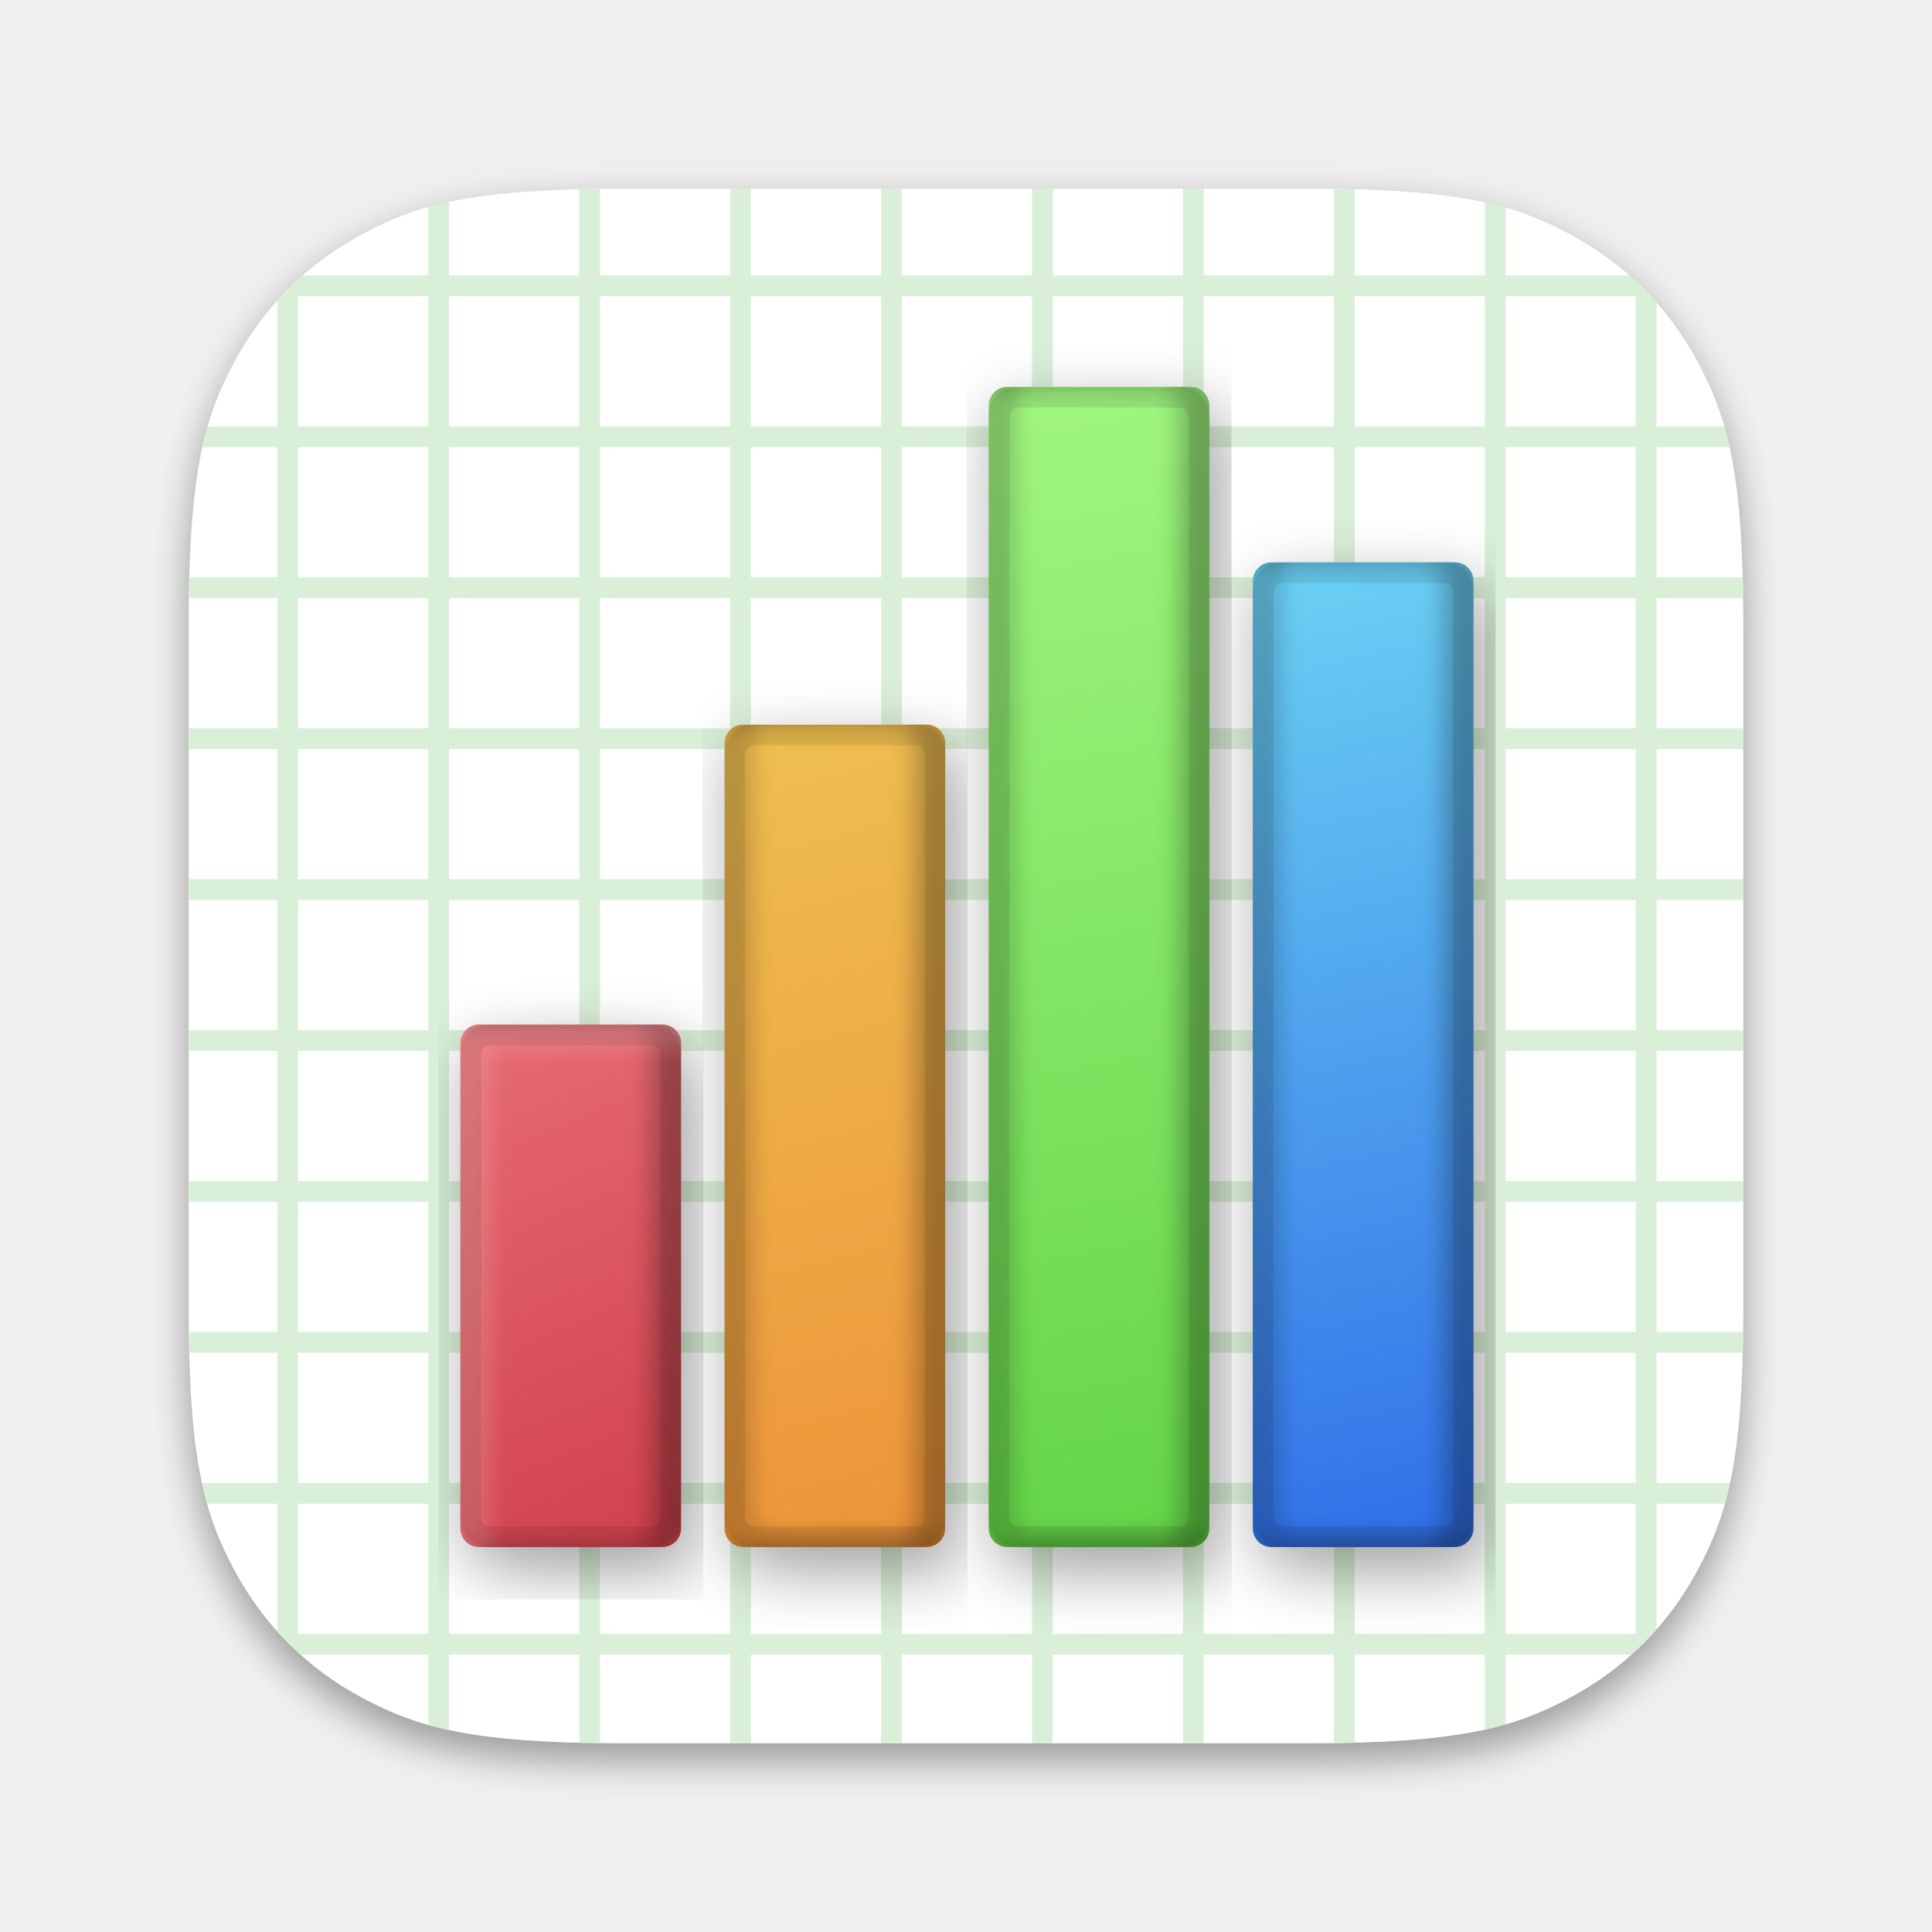
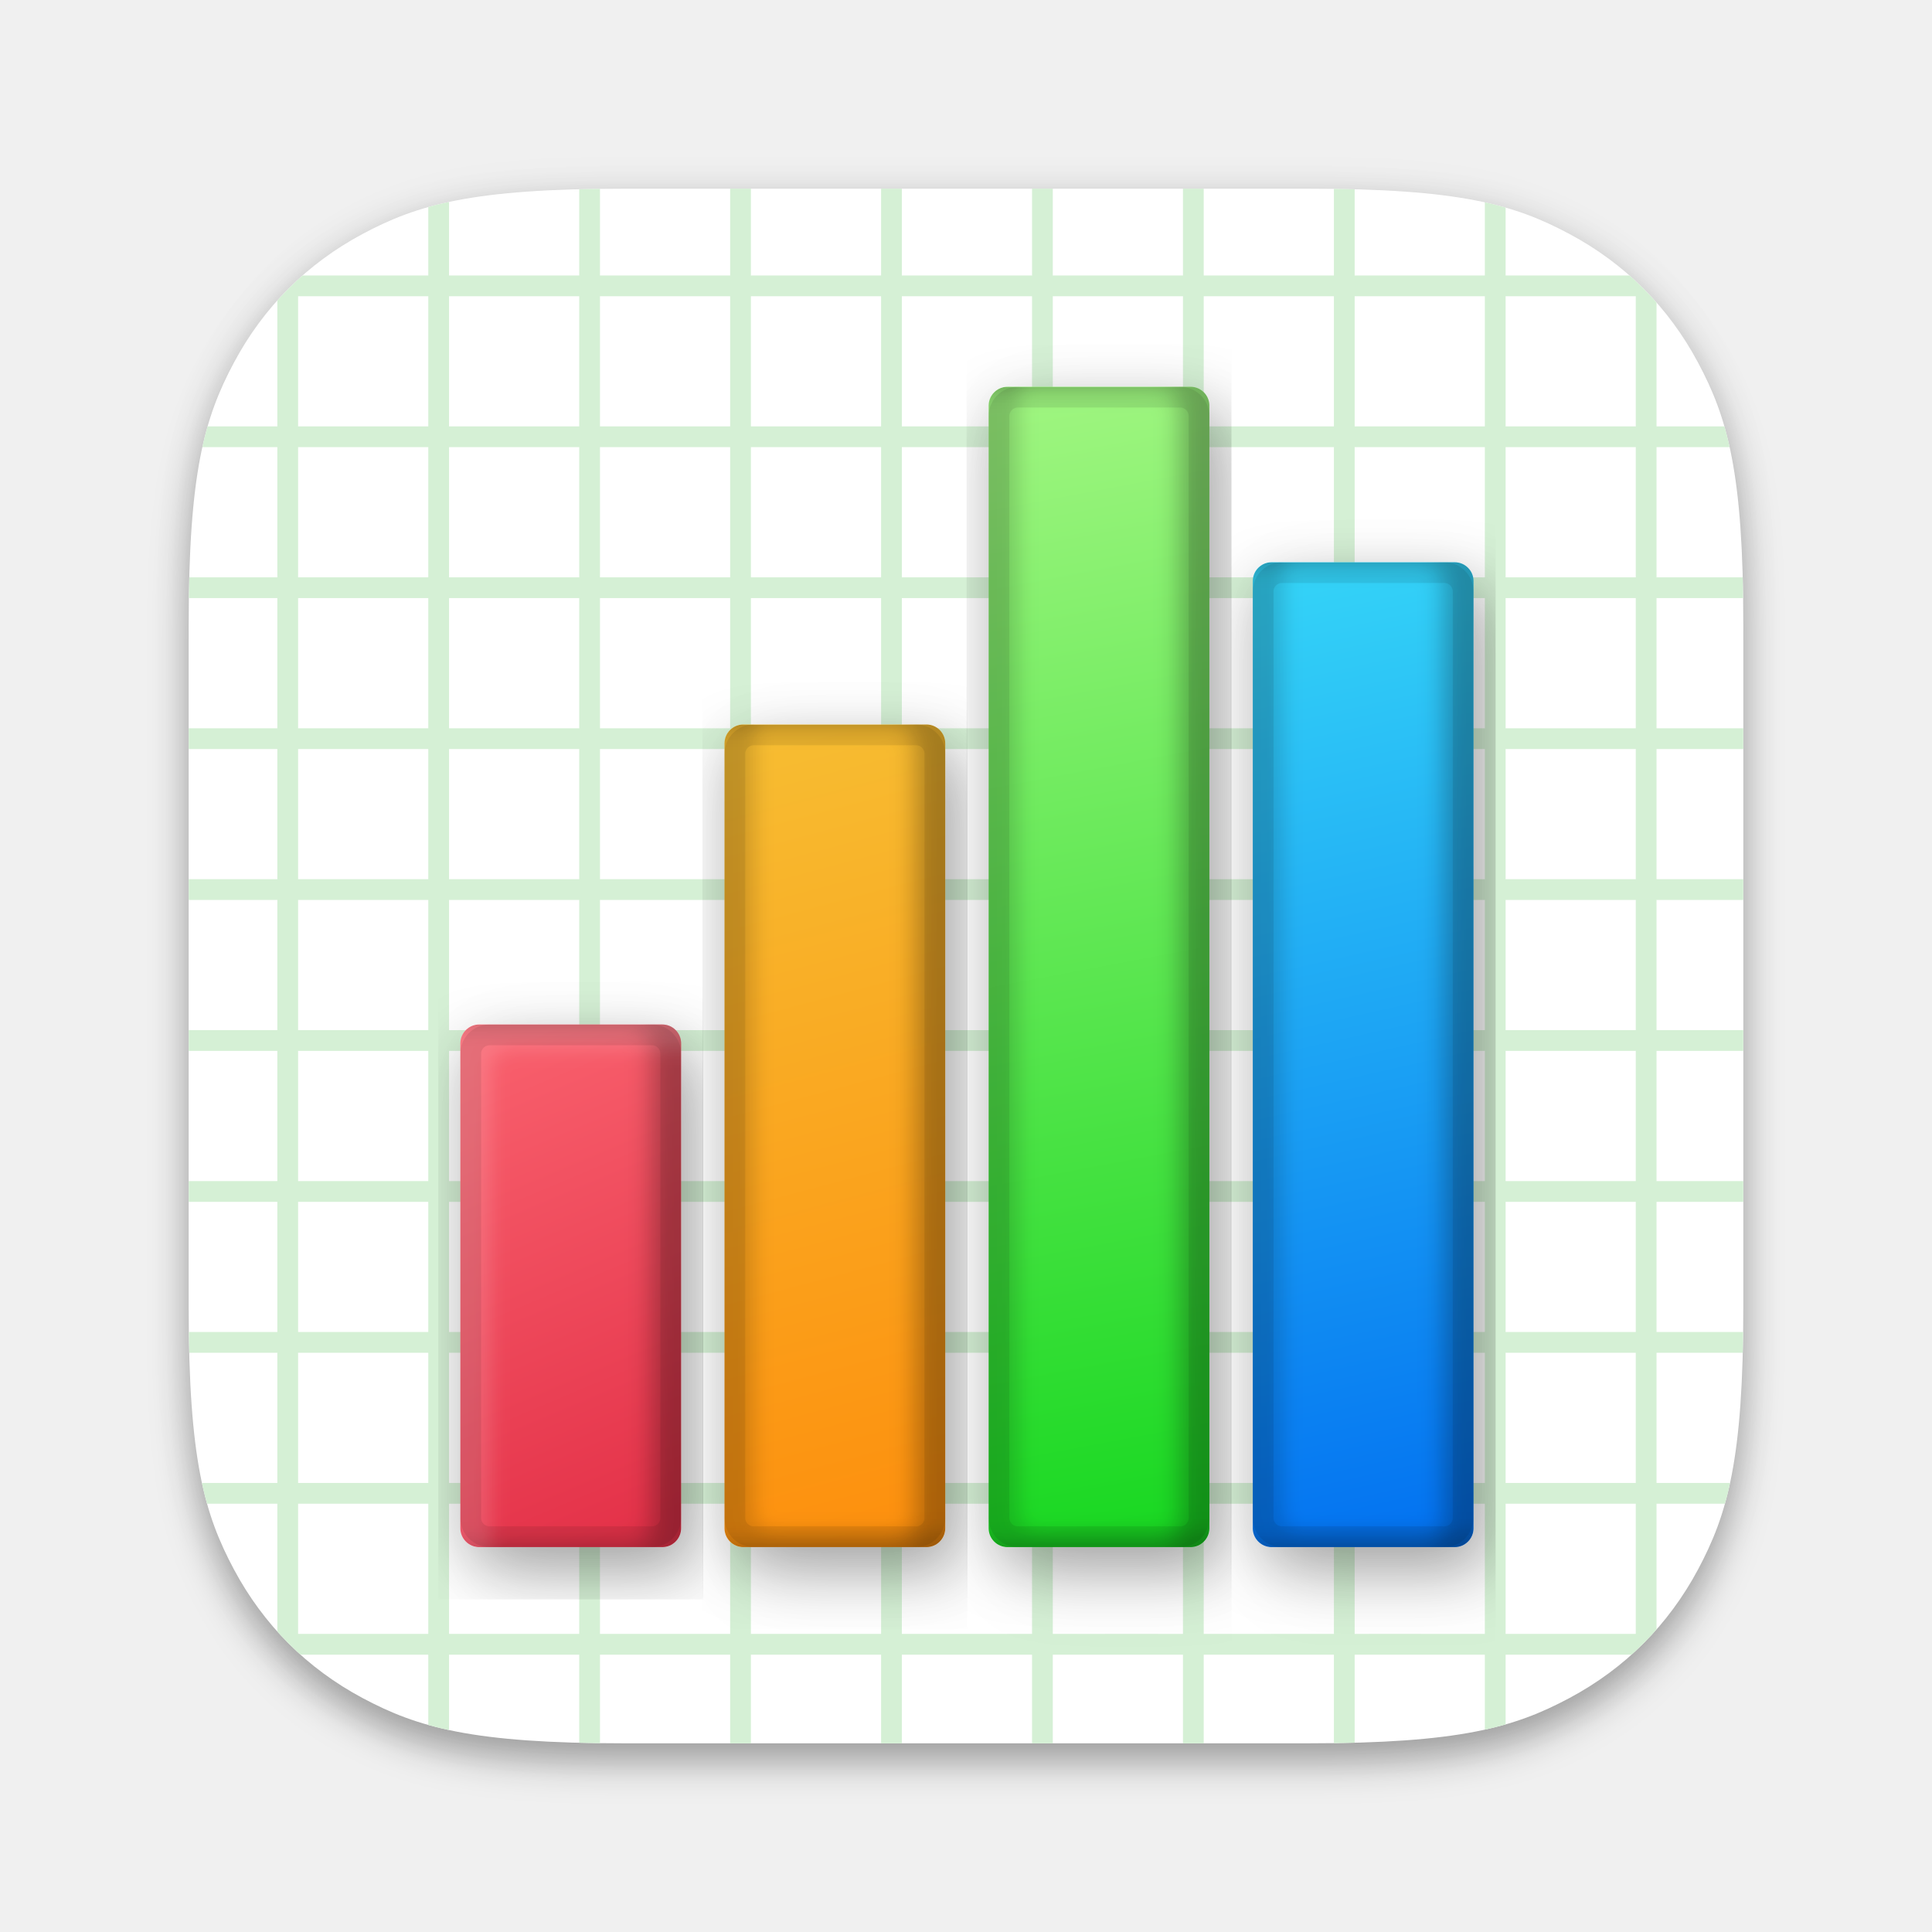
<svg xmlns="http://www.w3.org/2000/svg" xmlns:xlink="http://www.w3.org/1999/xlink" width="1024px" height="1024px" viewBox="0 0 1024 1024" version="1.1">
  <defs>
    <linearGradient x1="50%" y1="0%" x2="50%" y2="100%" id="linearGradient-1">
      <stop stop-color="#FFFFFF" offset="0%" />
      <stop stop-color="#FFFFFF" offset="100%" />
    </linearGradient>
    <path d="M330.75,100 L693.25,100 C773.487,100 802.583,108.354 831.916,124.042 C861.249,139.73 884.27,162.751 899.958,192.084 C915.646,221.417 924,250.513 924,330.75 L924,693.25 C924,773.487 915.646,802.583 899.958,831.916 C884.27,861.249 861.249,884.27 831.916,899.958 C802.583,915.646 773.487,924 693.25,924 L330.75,924 C250.513,924 221.417,915.646 192.084,899.958 C162.751,884.27 139.73,861.249 124.042,831.916 C108.354,802.583 100,773.487 100,693.25 L100,330.75 C100,250.513 108.354,221.417 124.042,192.084 C139.73,162.751 162.751,139.73 192.084,124.042 C221.417,108.354 250.513,100 330.75,100 Z" id="path-2" />
    <filter x="-4.2%" y="-4.2%" width="108.5%" height="109.7%" filterUnits="objectBoundingBox" id="filter-4">
      <feOffset dx="0" dy="10" in="SourceAlpha" result="shadowOffsetOuter1" />
      <feGaussianBlur stdDeviation="10" in="shadowOffsetOuter1" result="shadowBlurOuter1" />
      <feColorMatrix values="0 0 0 0 0   0 0 0 0 0   0 0 0 0 0  0 0 0 0.33 0" type="matrix" in="shadowBlurOuter1" result="shadowMatrixOuter1" />
      <feOffset dx="0" dy="0" in="SourceAlpha" result="shadowOffsetOuter2" />
      <feGaussianBlur stdDeviation="10" in="shadowOffsetOuter2" result="shadowBlurOuter2" />
      <feColorMatrix values="0 0 0 0 0   0 0 0 0 0   0 0 0 0 0  0 0 0 0.053 0" type="matrix" in="shadowBlurOuter2" result="shadowMatrixOuter2" />
      <feMerge>
        <feMergeNode in="shadowMatrixOuter1" />
        <feMergeNode in="shadowMatrixOuter2" />
      </feMerge>
    </filter>
    <linearGradient x1="41.08%" y1="0%" x2="58.92%" y2="100%" id="linearGradient-5">
-       <stop stop-color="#E66970" offset="0%" />
-       <stop stop-color="#D2434E" offset="100%" />
+       <stop stop-color="#F85F6C" offset="0%" />
+       <stop stop-color="#E43249" offset="100%" />
    </linearGradient>
    <rect id="path-6" x="244" y="543" width="117" height="277" rx="10" />
    <filter x="-49.1%" y="-17.1%" width="217.1%" height="145.1%" filterUnits="objectBoundingBox" id="filter-7">
      <feOffset dx="0" dy="10" in="SourceAlpha" result="shadowOffsetOuter1" />
      <feGaussianBlur stdDeviation="15.5" in="shadowOffsetOuter1" result="shadowBlurOuter1" />
      <feComposite in="shadowBlurOuter1" in2="SourceAlpha" operator="out" result="shadowBlurOuter1" />
      <feColorMatrix values="0 0 0 0 0   0 0 0 0 0   0 0 0 0 0  0 0 0 0.233 0" type="matrix" in="shadowBlurOuter1" result="shadowMatrixOuter1" />
      <feOffset dx="17" dy="15" in="SourceAlpha" result="shadowOffsetOuter2" />
      <feGaussianBlur stdDeviation="18" in="shadowOffsetOuter2" result="shadowBlurOuter2" />
      <feComposite in="shadowBlurOuter2" in2="SourceAlpha" operator="out" result="shadowBlurOuter2" />
      <feColorMatrix values="0 0 0 0 0   0 0 0 0 0   0 0 0 0 0  0 0 0 0.174 0" type="matrix" in="shadowBlurOuter2" result="shadowMatrixOuter2" />
      <feMerge>
        <feMergeNode in="shadowMatrixOuter1" />
        <feMergeNode in="shadowMatrixOuter2" />
      </feMerge>
    </filter>
    <filter x="-38.5%" y="-12.6%" width="195.7%" height="136.1%" filterUnits="objectBoundingBox" id="filter-8">
      <feGaussianBlur stdDeviation="6" in="SourceAlpha" result="shadowBlurInner1" />
      <feOffset dx="-16" dy="0" in="shadowBlurInner1" result="shadowOffsetInner1" />
      <feComposite in="shadowOffsetInner1" in2="SourceAlpha" operator="arithmetic" k2="-1" k3="1" result="shadowInnerInner1" />
      <feColorMatrix values="0 0 0 0 0   0 0 0 0 0   0 0 0 0 0  0 0 0 0.272 0" type="matrix" in="shadowInnerInner1" result="shadowMatrixInner1" />
      <feGaussianBlur stdDeviation="5" in="SourceAlpha" result="shadowBlurInner2" />
      <feOffset dx="16" dy="13" in="shadowBlurInner2" result="shadowOffsetInner2" />
      <feComposite in="shadowOffsetInner2" in2="SourceAlpha" operator="arithmetic" k2="-1" k3="1" result="shadowInnerInner2" />
      <feColorMatrix values="0 0 0 0 1   0 0 0 0 1   0 0 0 0 1  0 0 0 0.155 0" type="matrix" in="shadowInnerInner2" result="shadowMatrixInner2" />
      <feMerge>
        <feMergeNode in="shadowMatrixInner1" />
        <feMergeNode in="shadowMatrixInner2" />
      </feMerge>
    </filter>
    <linearGradient x1="46.399%" y1="0%" x2="53.601%" y2="100%" id="linearGradient-9">
-       <stop stop-color="#EEBE50" offset="0%" />
-       <stop stop-color="#EE9539" offset="100%" />
+       <stop stop-color="#F7BC31" offset="0%" />
+       <stop stop-color="#FD900E" offset="100%" />
    </linearGradient>
    <rect id="path-10" x="384" y="384" width="117" height="436" rx="10" />
    <filter x="-49.1%" y="-10.9%" width="217.1%" height="128.7%" filterUnits="objectBoundingBox" id="filter-11">
      <feOffset dx="0" dy="10" in="SourceAlpha" result="shadowOffsetOuter1" />
      <feGaussianBlur stdDeviation="15.5" in="shadowOffsetOuter1" result="shadowBlurOuter1" />
      <feComposite in="shadowBlurOuter1" in2="SourceAlpha" operator="out" result="shadowBlurOuter1" />
      <feColorMatrix values="0 0 0 0 0   0 0 0 0 0   0 0 0 0 0  0 0 0 0.233 0" type="matrix" in="shadowBlurOuter1" result="shadowMatrixOuter1" />
      <feOffset dx="17" dy="15" in="SourceAlpha" result="shadowOffsetOuter2" />
      <feGaussianBlur stdDeviation="18" in="shadowOffsetOuter2" result="shadowBlurOuter2" />
      <feComposite in="shadowBlurOuter2" in2="SourceAlpha" operator="out" result="shadowBlurOuter2" />
      <feColorMatrix values="0 0 0 0 0   0 0 0 0 0   0 0 0 0 0  0 0 0 0.174 0" type="matrix" in="shadowBlurOuter2" result="shadowMatrixOuter2" />
      <feMerge>
        <feMergeNode in="shadowMatrixOuter1" />
        <feMergeNode in="shadowMatrixOuter2" />
      </feMerge>
    </filter>
    <filter x="-38.5%" y="-8.0%" width="195.7%" height="122.9%" filterUnits="objectBoundingBox" id="filter-12">
      <feGaussianBlur stdDeviation="6" in="SourceAlpha" result="shadowBlurInner1" />
      <feOffset dx="-16" dy="0" in="shadowBlurInner1" result="shadowOffsetInner1" />
      <feComposite in="shadowOffsetInner1" in2="SourceAlpha" operator="arithmetic" k2="-1" k3="1" result="shadowInnerInner1" />
      <feColorMatrix values="0 0 0 0 0   0 0 0 0 0   0 0 0 0 0  0 0 0 0.272 0" type="matrix" in="shadowInnerInner1" result="shadowMatrixInner1" />
      <feGaussianBlur stdDeviation="5" in="SourceAlpha" result="shadowBlurInner2" />
      <feOffset dx="16" dy="-8" in="shadowBlurInner2" result="shadowOffsetInner2" />
      <feComposite in="shadowOffsetInner2" in2="SourceAlpha" operator="arithmetic" k2="-1" k3="1" result="shadowInnerInner2" />
      <feColorMatrix values="0 0 0 0 0   0 0 0 0 0   0 0 0 0 0  0 0 0 0.155 0" type="matrix" in="shadowInnerInner2" result="shadowMatrixInner2" />
      <feMerge>
        <feMergeNode in="shadowMatrixInner1" />
        <feMergeNode in="shadowMatrixInner2" />
      </feMerge>
    </filter>
    <linearGradient x1="48.19%" y1="0%" x2="51.81%" y2="100%" id="linearGradient-13">
-       <stop stop-color="#A0F680" offset="0%" />
-       <stop stop-color="#65D548" offset="100%" />
+       <stop stop-color="#9EF57F" offset="0%" />
+       <stop stop-color="#19D822" offset="100%" />
    </linearGradient>
    <rect id="path-14" x="524" y="205" width="117" height="615" rx="10" />
    <filter x="-49.1%" y="-7.7%" width="217.1%" height="120.3%" filterUnits="objectBoundingBox" id="filter-15">
      <feOffset dx="0" dy="10" in="SourceAlpha" result="shadowOffsetOuter1" />
      <feGaussianBlur stdDeviation="15.5" in="shadowOffsetOuter1" result="shadowBlurOuter1" />
      <feComposite in="shadowBlurOuter1" in2="SourceAlpha" operator="out" result="shadowBlurOuter1" />
      <feColorMatrix values="0 0 0 0 0   0 0 0 0 0   0 0 0 0 0  0 0 0 0.233 0" type="matrix" in="shadowBlurOuter1" result="shadowMatrixOuter1" />
      <feOffset dx="17" dy="15" in="SourceAlpha" result="shadowOffsetOuter2" />
      <feGaussianBlur stdDeviation="18" in="shadowOffsetOuter2" result="shadowBlurOuter2" />
      <feComposite in="shadowBlurOuter2" in2="SourceAlpha" operator="out" result="shadowBlurOuter2" />
      <feColorMatrix values="0 0 0 0 0   0 0 0 0 0   0 0 0 0 0  0 0 0 0.174 0" type="matrix" in="shadowBlurOuter2" result="shadowMatrixOuter2" />
      <feMerge>
        <feMergeNode in="shadowMatrixOuter1" />
        <feMergeNode in="shadowMatrixOuter2" />
      </feMerge>
    </filter>
    <filter x="-38.5%" y="-5.7%" width="195.7%" height="116.3%" filterUnits="objectBoundingBox" id="filter-16">
      <feGaussianBlur stdDeviation="6" in="SourceAlpha" result="shadowBlurInner1" />
      <feOffset dx="-16" dy="0" in="shadowBlurInner1" result="shadowOffsetInner1" />
      <feComposite in="shadowOffsetInner1" in2="SourceAlpha" operator="arithmetic" k2="-1" k3="1" result="shadowInnerInner1" />
      <feColorMatrix values="0 0 0 0 0   0 0 0 0 0   0 0 0 0 0  0 0 0 0.272 0" type="matrix" in="shadowInnerInner1" result="shadowMatrixInner1" />
      <feGaussianBlur stdDeviation="5" in="SourceAlpha" result="shadowBlurInner2" />
      <feOffset dx="16" dy="-8" in="shadowBlurInner2" result="shadowOffsetInner2" />
      <feComposite in="shadowOffsetInner2" in2="SourceAlpha" operator="arithmetic" k2="-1" k3="1" result="shadowInnerInner2" />
      <feColorMatrix values="0 0 0 0 0   0 0 0 0 0   0 0 0 0 0  0 0 0 0.155 0" type="matrix" in="shadowInnerInner2" result="shadowMatrixInner2" />
      <feMerge>
        <feMergeNode in="shadowMatrixInner1" />
        <feMergeNode in="shadowMatrixInner2" />
      </feMerge>
    </filter>
    <linearGradient x1="47.488%" y1="0%" x2="52.411%" y2="98%" id="linearGradient-17">
-       <stop stop-color="#6AD0F3" offset="0%" />
-       <stop stop-color="#3272E9" offset="100%" />
+       <stop stop-color="#34D3F7" offset="0%" />
+       <stop stop-color="#0474F1" offset="100%" />
    </linearGradient>
    <rect id="path-18" x="664" y="298" width="117" height="522" rx="10" />
    <filter x="-49.1%" y="-9.1%" width="217.1%" height="123.9%" filterUnits="objectBoundingBox" id="filter-19">
      <feOffset dx="0" dy="10" in="SourceAlpha" result="shadowOffsetOuter1" />
      <feGaussianBlur stdDeviation="15.5" in="shadowOffsetOuter1" result="shadowBlurOuter1" />
      <feComposite in="shadowBlurOuter1" in2="SourceAlpha" operator="out" result="shadowBlurOuter1" />
      <feColorMatrix values="0 0 0 0 0   0 0 0 0 0   0 0 0 0 0  0 0 0 0.233 0" type="matrix" in="shadowBlurOuter1" result="shadowMatrixOuter1" />
      <feOffset dx="17" dy="15" in="SourceAlpha" result="shadowOffsetOuter2" />
      <feGaussianBlur stdDeviation="18" in="shadowOffsetOuter2" result="shadowBlurOuter2" />
      <feComposite in="shadowBlurOuter2" in2="SourceAlpha" operator="out" result="shadowBlurOuter2" />
      <feColorMatrix values="0 0 0 0 0   0 0 0 0 0   0 0 0 0 0  0 0 0 0.174 0" type="matrix" in="shadowBlurOuter2" result="shadowMatrixOuter2" />
      <feMerge>
        <feMergeNode in="shadowMatrixOuter1" />
        <feMergeNode in="shadowMatrixOuter2" />
      </feMerge>
    </filter>
    <filter x="-38.5%" y="-6.7%" width="195.7%" height="119.2%" filterUnits="objectBoundingBox" id="filter-20">
      <feGaussianBlur stdDeviation="6" in="SourceAlpha" result="shadowBlurInner1" />
      <feOffset dx="-16" dy="0" in="shadowBlurInner1" result="shadowOffsetInner1" />
      <feComposite in="shadowOffsetInner1" in2="SourceAlpha" operator="arithmetic" k2="-1" k3="1" result="shadowInnerInner1" />
      <feColorMatrix values="0 0 0 0 0   0 0 0 0 0   0 0 0 0 0  0 0 0 0.272 0" type="matrix" in="shadowInnerInner1" result="shadowMatrixInner1" />
      <feGaussianBlur stdDeviation="5" in="SourceAlpha" result="shadowBlurInner2" />
      <feOffset dx="16" dy="-8" in="shadowBlurInner2" result="shadowOffsetInner2" />
      <feComposite in="shadowOffsetInner2" in2="SourceAlpha" operator="arithmetic" k2="-1" k3="1" result="shadowInnerInner2" />
      <feColorMatrix values="0 0 0 0 0   0 0 0 0 0   0 0 0 0 0  0 0 0 0.155 0" type="matrix" in="shadowInnerInner2" result="shadowMatrixInner2" />
      <feMerge>
        <feMergeNode in="shadowMatrixInner1" />
        <feMergeNode in="shadowMatrixInner2" />
      </feMerge>
    </filter>
  </defs>
  <g id="Numbers" stroke="none" stroke-width="1" fill="none" fill-rule="evenodd">
    <mask id="mask-3" fill="white">
      <use xlink:href="#path-2" />
    </mask>
    <g id="Mask">
      <use fill="black" fill-opacity="1" filter="url(#filter-4)" xlink:href="#path-2" />
      <use fill="url(#linearGradient-1)" fill-rule="evenodd" xlink:href="#path-2" />
    </g>
-     <g id="Group-5" mask="url(#mask-3)" stroke="#DAEFD7" stroke-width="11">
+     <g id="Group-5" mask="url(#mask-3)" stroke="#D5F0D5" stroke-width="11">
      <g transform="translate(98, 97)" id="Line-2">
        <line x1="134.5" y1="0.5" x2="134.5" y2="828.5" />
        <line x1="54.5" y1="0.5" x2="54.5" y2="828.5" />
        <line x1="214.5" y1="0.5" x2="214.5" y2="828.5" />
        <line x1="374.5" y1="0.5" x2="374.5" y2="828.5" />
        <line x1="294.5" y1="0.5" x2="294.5" y2="828.5" />
        <line x1="454.5" y1="0.5" x2="454.5" y2="828.5" />
        <line x1="614.5" y1="0.5" x2="614.5" y2="828.5" />
        <line x1="534.5" y1="0.5" x2="534.5" y2="828.5" />
        <line x1="694.5" y1="0.5" x2="694.5" y2="828.5" />
        <line x1="774.5" y1="0.5" x2="774.5" y2="828.5" />
        <line x1="414.5" y1="-279.5" x2="414.5" y2="548.5" transform="translate(414.5, 134.5) rotate(90) translate(-414.5, -134.5) " />
        <line x1="414.5" y1="-359.5" x2="414.5" y2="468.5" transform="translate(414.5, 54.5) rotate(90) translate(-414.5, -54.5) " />
        <line x1="414.5" y1="-199.5" x2="414.5" y2="628.5" transform="translate(414.5, 214.5) rotate(90) translate(-414.5, -214.5) " />
        <line x1="414.5" y1="-39.5" x2="414.5" y2="788.5" transform="translate(414.5, 374.5) rotate(90) translate(-414.5, -374.5) " />
        <line x1="414.5" y1="-119.5" x2="414.5" y2="708.5" transform="translate(414.5, 294.5) rotate(90) translate(-414.5, -294.5) " />
        <line x1="414.5" y1="40.5" x2="414.5" y2="868.5" transform="translate(414.5, 454.5) rotate(90) translate(-414.5, -454.5) " />
        <line x1="414.5" y1="200.5" x2="414.5" y2="1028.5" transform="translate(414.5, 614.5) rotate(90) translate(-414.5, -614.5) " />
        <line x1="414.5" y1="120.5" x2="414.5" y2="948.5" transform="translate(414.5, 534.5) rotate(90) translate(-414.5, -534.5) " />
        <line x1="414.5" y1="280.5" x2="414.5" y2="1108.5" transform="translate(414.5, 694.5) rotate(90) translate(-414.5, -694.5) " />
        <line x1="414.5" y1="360.5" x2="414.5" y2="1188.5" transform="translate(414.5, 774.5) rotate(90) translate(-414.5, -774.5) " />
      </g>
    </g>
    <g id="Rectangle" mask="url(#mask-3)">
      <use fill="black" fill-opacity="1" filter="url(#filter-7)" xlink:href="#path-6" />
      <use fill="url(#linearGradient-5)" fill-rule="evenodd" xlink:href="#path-6" />
      <use fill="black" fill-opacity="1" filter="url(#filter-8)" xlink:href="#path-6" />
      <rect stroke-opacity="0.083" stroke="#000000" stroke-width="11" stroke-linejoin="square" x="249.5" y="548.5" width="106" height="266" rx="10" />
    </g>
    <g id="Rectangle" mask="url(#mask-3)">
      <use fill="black" fill-opacity="1" filter="url(#filter-11)" xlink:href="#path-10" />
      <use fill="url(#linearGradient-9)" fill-rule="evenodd" xlink:href="#path-10" />
      <use fill="black" fill-opacity="1" filter="url(#filter-12)" xlink:href="#path-10" />
      <rect stroke-opacity="0.083" stroke="#000000" stroke-width="11" stroke-linejoin="square" x="389.5" y="389.5" width="106" height="425" rx="10" />
    </g>
    <g id="Rectangle" mask="url(#mask-3)">
      <use fill="black" fill-opacity="1" filter="url(#filter-15)" xlink:href="#path-14" />
      <use fill="url(#linearGradient-13)" fill-rule="evenodd" xlink:href="#path-14" />
      <use fill="black" fill-opacity="1" filter="url(#filter-16)" xlink:href="#path-14" />
      <rect stroke-opacity="0.083" stroke="#000000" stroke-width="11" stroke-linejoin="square" x="529.5" y="210.5" width="106" height="604" rx="10" />
    </g>
    <g id="Rectangle" mask="url(#mask-3)">
      <use fill="black" fill-opacity="1" filter="url(#filter-19)" xlink:href="#path-18" />
      <use fill="url(#linearGradient-17)" fill-rule="evenodd" xlink:href="#path-18" />
      <use fill="black" fill-opacity="1" filter="url(#filter-20)" xlink:href="#path-18" />
      <rect stroke-opacity="0.083" stroke="#000000" stroke-width="11" stroke-linejoin="square" x="669.5" y="303.5" width="106" height="511" rx="10" />
    </g>
  </g>
</svg>
